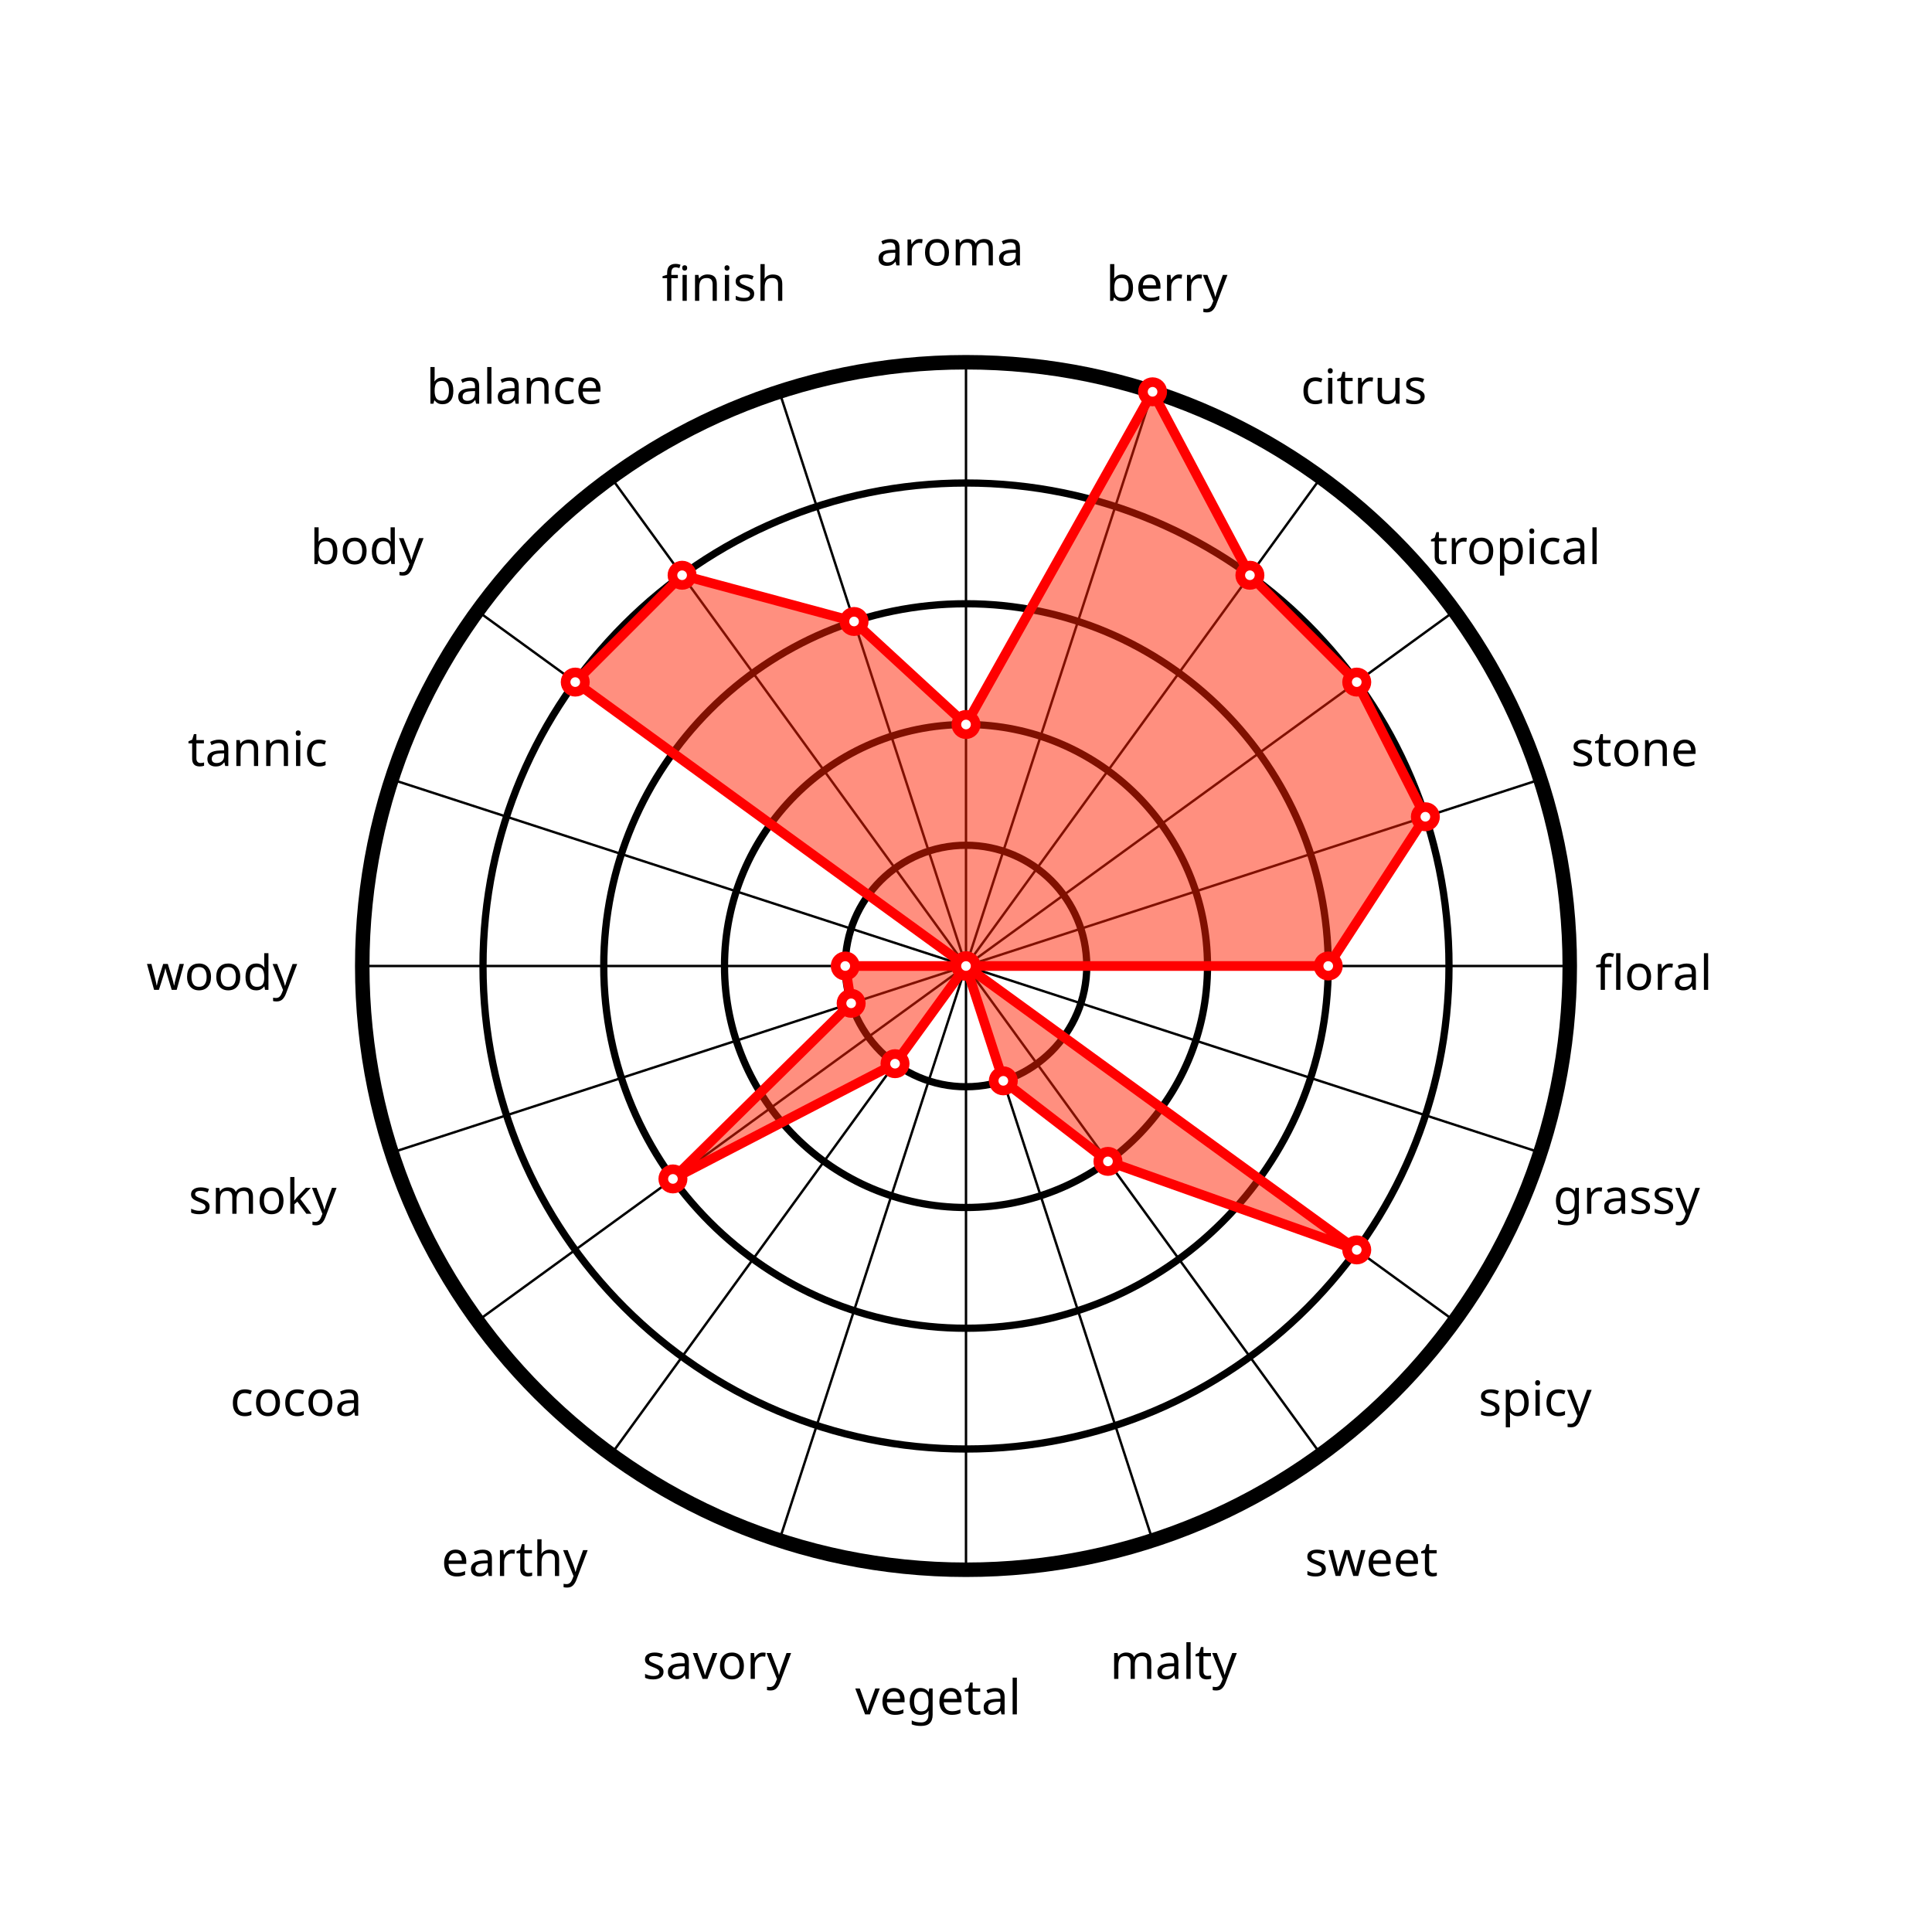
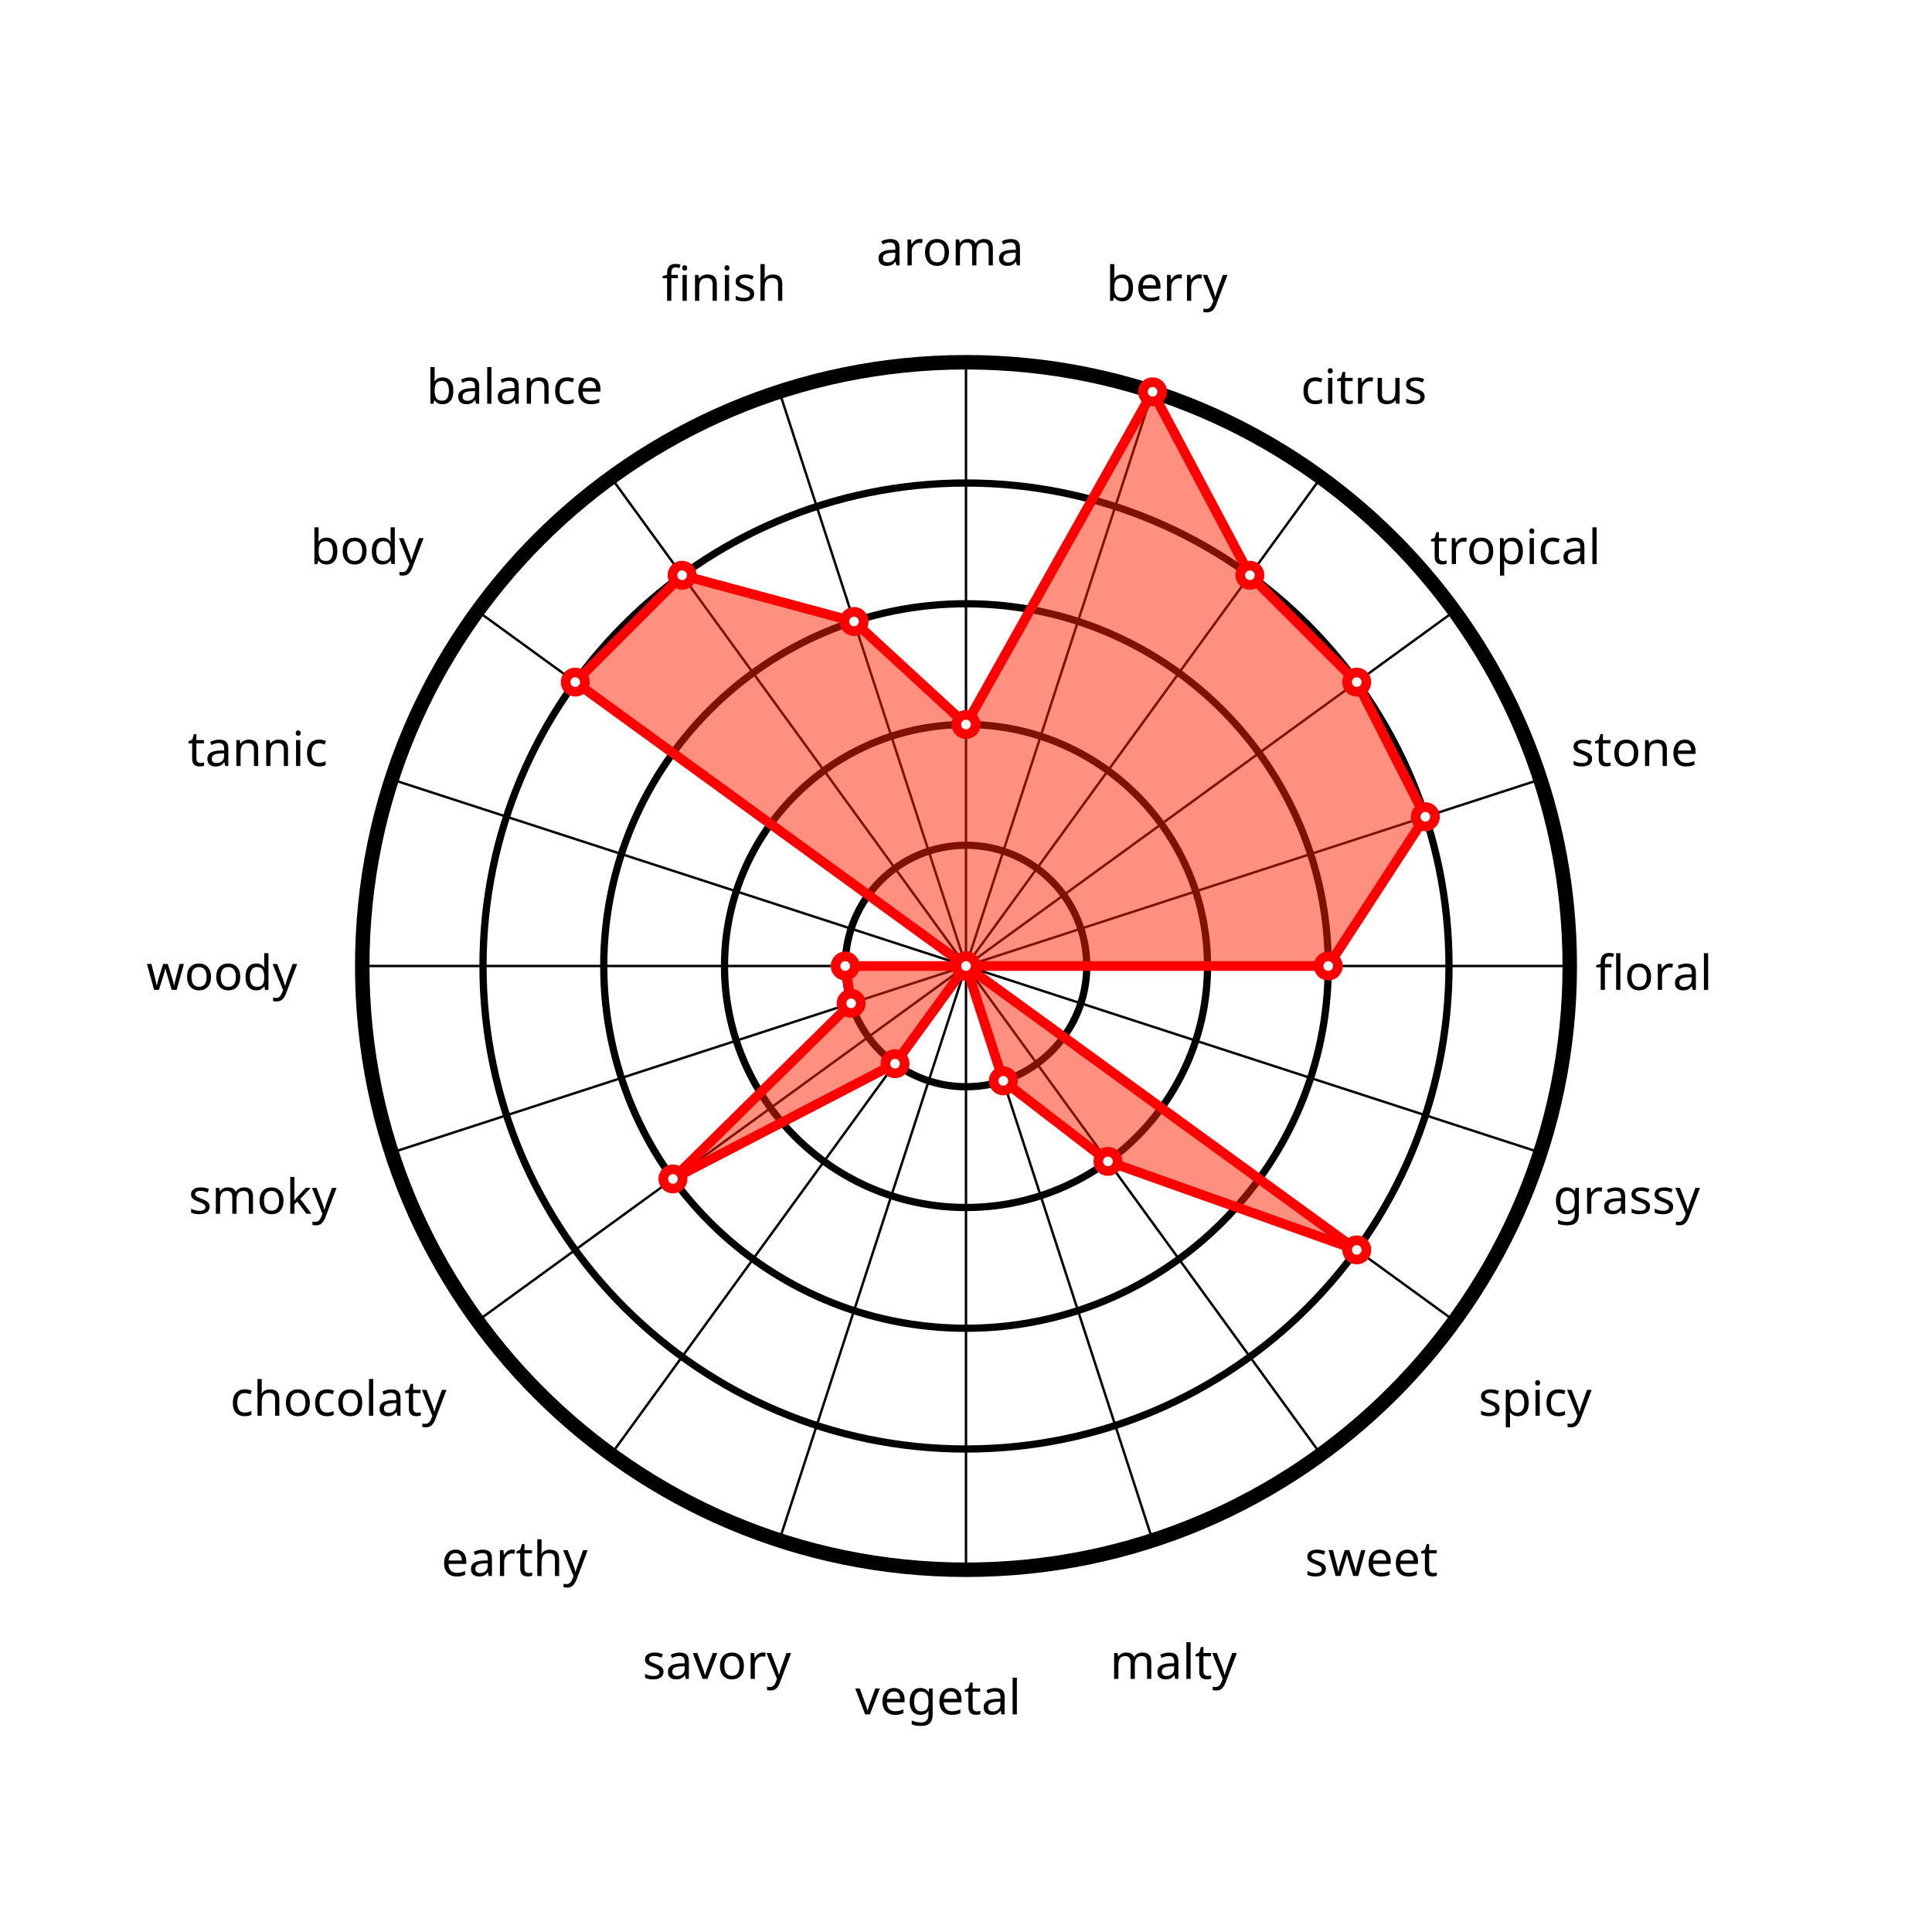
<svg xmlns="http://www.w3.org/2000/svg" id="d3wheel" class="wheel-container__flavor-wheel" viewBox="-400 -400 800 800" version="1.1" baseProfile="full" style="block-size:850px;height:850px;inline-size:850px;perspective-origin:425px 425px;transform-origin:425px 425px;width:850px;">
  <g class="flavor-wheel__ring-grid" style="block-size:auto;height:auto;inline-size:auto;overflow-block:visible;overflow-inline:visible;overflow-x:visible;overflow-y:visible;perspective-origin:400px 400px;transform-origin:0px 0px;width:auto;">
    <circle cx="0" cy="0" r="50" class="ring-grid__circle" style="block-size:auto;fill:none;height:auto;inline-size:auto;overflow-block:visible;overflow-inline:visible;overflow-x:visible;overflow-y:visible;perspective-origin:400px 400px;r:50px;stroke:rgb(0, 0, 0);stroke-width:3px;transform-origin:0px 0px;user-select:none;width:auto;" />
    <circle cx="0" cy="0" r="100" class="ring-grid__circle" style="block-size:auto;fill:none;height:auto;inline-size:auto;overflow-block:visible;overflow-inline:visible;overflow-x:visible;overflow-y:visible;perspective-origin:400px 400px;r:100px;stroke:rgb(0, 0, 0);stroke-width:3px;transform-origin:0px 0px;user-select:none;width:auto;" />
    <circle cx="0" cy="0" r="150" class="ring-grid__circle" style="block-size:auto;fill:none;height:auto;inline-size:auto;overflow-block:visible;overflow-inline:visible;overflow-x:visible;overflow-y:visible;perspective-origin:400px 400px;r:150px;stroke:rgb(0, 0, 0);stroke-width:3px;transform-origin:0px 0px;user-select:none;width:auto;" />
    <circle cx="0" cy="0" r="200" class="ring-grid__circle" style="block-size:auto;fill:none;height:auto;inline-size:auto;overflow-block:visible;overflow-inline:visible;overflow-x:visible;overflow-y:visible;perspective-origin:400px 400px;r:200px;stroke:rgb(0, 0, 0);stroke-width:3px;transform-origin:0px 0px;user-select:none;width:auto;" />
    <circle cx="0" cy="0" r="250" class="ring-grid__circle" style="block-size:auto;fill:none;height:auto;inline-size:auto;overflow-block:visible;overflow-inline:visible;overflow-x:visible;overflow-y:visible;perspective-origin:400px 400px;r:250px;stroke:rgb(0, 0, 0);stroke-width:6px;transform-origin:0px 0px;user-select:none;width:auto;" />
  </g>
  <g class="flavor-wheel__ray-grid" style="block-size:auto;height:auto;inline-size:auto;overflow-block:visible;overflow-inline:visible;overflow-x:visible;overflow-y:visible;perspective-origin:400px 400px;transform-origin:0px 0px;width:auto;">
    <line x1="0" y1="0" x2="250" y2="0" class="ray-grid__ray" style="block-size:auto;height:auto;inline-size:auto;overflow-block:visible;overflow-inline:visible;overflow-x:visible;overflow-y:visible;perspective-origin:400px 400px;stroke:rgb(0, 0, 0);transform-origin:0px 0px;user-select:none;width:auto;" />
    <line x1="0" y1="0" x2="237.764" y2="-77.254" class="ray-grid__ray" style="block-size:auto;height:auto;inline-size:auto;overflow-block:visible;overflow-inline:visible;overflow-x:visible;overflow-y:visible;perspective-origin:400px 400px;stroke:rgb(0, 0, 0);transform-origin:0px 0px;user-select:none;width:auto;" />
    <line x1="0" y1="0" x2="202.254" y2="-146.946" class="ray-grid__ray" style="block-size:auto;height:auto;inline-size:auto;overflow-block:visible;overflow-inline:visible;overflow-x:visible;overflow-y:visible;perspective-origin:400px 400px;stroke:rgb(0, 0, 0);transform-origin:0px 0px;user-select:none;width:auto;" />
    <line x1="0" y1="0" x2="146.946" y2="-202.254" class="ray-grid__ray" style="block-size:auto;height:auto;inline-size:auto;overflow-block:visible;overflow-inline:visible;overflow-x:visible;overflow-y:visible;perspective-origin:400px 400px;stroke:rgb(0, 0, 0);transform-origin:0px 0px;user-select:none;width:auto;" />
    <line x1="0" y1="0" x2="77.254" y2="-237.764" class="ray-grid__ray" style="block-size:auto;height:auto;inline-size:auto;overflow-block:visible;overflow-inline:visible;overflow-x:visible;overflow-y:visible;perspective-origin:400px 400px;stroke:rgb(0, 0, 0);transform-origin:0px 0px;user-select:none;width:auto;" />
    <line x1="0" y1="0" x2="1.5308084989341916e-14" y2="-250" class="ray-grid__ray" style="block-size:auto;height:auto;inline-size:auto;overflow-block:visible;overflow-inline:visible;overflow-x:visible;overflow-y:visible;perspective-origin:400px 400px;stroke:rgb(0, 0, 0);transform-origin:0px 0px;user-select:none;width:auto;" />
    <line x1="0" y1="0" x2="-77.254" y2="-237.764" class="ray-grid__ray" style="block-size:auto;height:auto;inline-size:auto;overflow-block:visible;overflow-inline:visible;overflow-x:visible;overflow-y:visible;perspective-origin:400px 400px;stroke:rgb(0, 0, 0);transform-origin:0px 0px;user-select:none;width:auto;" />
    <line x1="0" y1="0" x2="-146.946" y2="-202.254" class="ray-grid__ray" style="block-size:auto;height:auto;inline-size:auto;overflow-block:visible;overflow-inline:visible;overflow-x:visible;overflow-y:visible;perspective-origin:400px 400px;stroke:rgb(0, 0, 0);transform-origin:0px 0px;user-select:none;width:auto;" />
    <line x1="0" y1="0" x2="-202.254" y2="-146.946" class="ray-grid__ray" style="block-size:auto;height:auto;inline-size:auto;overflow-block:visible;overflow-inline:visible;overflow-x:visible;overflow-y:visible;perspective-origin:400px 400px;stroke:rgb(0, 0, 0);transform-origin:0px 0px;user-select:none;width:auto;" />
    <line x1="0" y1="0" x2="-237.764" y2="-77.254" class="ray-grid__ray" style="block-size:auto;height:auto;inline-size:auto;overflow-block:visible;overflow-inline:visible;overflow-x:visible;overflow-y:visible;perspective-origin:400px 400px;stroke:rgb(0, 0, 0);transform-origin:0px 0px;user-select:none;width:auto;" />
    <line x1="0" y1="0" x2="-250" y2="-3.061616997868383e-14" class="ray-grid__ray" style="block-size:auto;height:auto;inline-size:auto;overflow-block:visible;overflow-inline:visible;overflow-x:visible;overflow-y:visible;perspective-origin:400px 400px;stroke:rgb(0, 0, 0);transform-origin:0px 0px;user-select:none;width:auto;" />
    <line x1="0" y1="0" x2="-237.764" y2="77.254" class="ray-grid__ray" style="block-size:auto;height:auto;inline-size:auto;overflow-block:visible;overflow-inline:visible;overflow-x:visible;overflow-y:visible;perspective-origin:400px 400px;stroke:rgb(0, 0, 0);transform-origin:0px 0px;user-select:none;width:auto;" />
    <line x1="0" y1="0" x2="-202.254" y2="146.946" class="ray-grid__ray" style="block-size:auto;height:auto;inline-size:auto;overflow-block:visible;overflow-inline:visible;overflow-x:visible;overflow-y:visible;perspective-origin:400px 400px;stroke:rgb(0, 0, 0);transform-origin:0px 0px;user-select:none;width:auto;" />
    <line x1="0" y1="0" x2="-146.946" y2="202.254" class="ray-grid__ray" style="block-size:auto;height:auto;inline-size:auto;overflow-block:visible;overflow-inline:visible;overflow-x:visible;overflow-y:visible;perspective-origin:400px 400px;stroke:rgb(0, 0, 0);transform-origin:0px 0px;user-select:none;width:auto;" />
    <line x1="0" y1="0" x2="-77.254" y2="237.764" class="ray-grid__ray" style="block-size:auto;height:auto;inline-size:auto;overflow-block:visible;overflow-inline:visible;overflow-x:visible;overflow-y:visible;perspective-origin:400px 400px;stroke:rgb(0, 0, 0);transform-origin:0px 0px;user-select:none;width:auto;" />
    <line x1="0" y1="0" x2="-4.5924254968025744e-14" y2="250" class="ray-grid__ray" style="block-size:auto;height:auto;inline-size:auto;overflow-block:visible;overflow-inline:visible;overflow-x:visible;overflow-y:visible;perspective-origin:400px 400px;stroke:rgb(0, 0, 0);transform-origin:0px 0px;user-select:none;width:auto;" />
    <line x1="0" y1="0" x2="77.254" y2="237.764" class="ray-grid__ray" style="block-size:auto;height:auto;inline-size:auto;overflow-block:visible;overflow-inline:visible;overflow-x:visible;overflow-y:visible;perspective-origin:400px 400px;stroke:rgb(0, 0, 0);transform-origin:0px 0px;user-select:none;width:auto;" />
    <line x1="0" y1="0" x2="146.946" y2="202.254" class="ray-grid__ray" style="block-size:auto;height:auto;inline-size:auto;overflow-block:visible;overflow-inline:visible;overflow-x:visible;overflow-y:visible;perspective-origin:400px 400px;stroke:rgb(0, 0, 0);transform-origin:0px 0px;user-select:none;width:auto;" />
    <line x1="0" y1="0" x2="202.254" y2="146.946" class="ray-grid__ray" style="block-size:auto;height:auto;inline-size:auto;overflow-block:visible;overflow-inline:visible;overflow-x:visible;overflow-y:visible;perspective-origin:400px 400px;stroke:rgb(0, 0, 0);transform-origin:0px 0px;user-select:none;width:auto;" />
    <line x1="0" y1="0" x2="237.764" y2="77.254" class="ray-grid__ray" style="block-size:auto;height:auto;inline-size:auto;overflow-block:visible;overflow-inline:visible;overflow-x:visible;overflow-y:visible;perspective-origin:400px 400px;stroke:rgb(0, 0, 0);transform-origin:0px 0px;user-select:none;width:auto;" />
  </g>
  <g class="flavor-wheel__flavor-labels" style="block-size:auto;height:auto;inline-size:auto;overflow-block:visible;overflow-inline:visible;overflow-x:visible;overflow-y:visible;perspective-origin:400px 400px;transform-origin:0px 0px;width:auto;">
    <text class="flavor-labels__label" x="260.627" y="-10.118" style="block-size:auto;font-family:sans-serif;font-size:20px;height:auto;inline-size:auto;overflow-block:visible;overflow-inline:visible;overflow-x:visible;overflow-y:visible;perspective-origin:400px 400px;text-transform:uppercase;transform-origin:0px 0px;width:auto;">
      <tspan class="label__line" x="260.627" dy="1em" style="block-size:auto;font-family:sans-serif;font-size:20px;height:auto;inline-size:auto;overflow-block:visible;overflow-inline:visible;overflow-x:visible;overflow-y:visible;perspective-origin:41.333px 10.75px;text-transform:uppercase;transform-origin:0px 0px;width:auto;">floral</tspan>
    </text>
    <text class="flavor-labels__label" x="250.572" y="-102.823" style="block-size:auto;font-family:sans-serif;font-size:20px;height:auto;inline-size:auto;overflow-block:visible;overflow-inline:visible;overflow-x:visible;overflow-y:visible;perspective-origin:400px 400px;text-transform:uppercase;transform-origin:0px 0px;width:auto;">
      <tspan class="label__line" x="250.572" dy="1em" style="block-size:auto;font-family:sans-serif;font-size:20px;height:auto;inline-size:auto;overflow-block:visible;overflow-inline:visible;overflow-x:visible;overflow-y:visible;perspective-origin:36.417px 10.75px;text-transform:uppercase;transform-origin:0px 0px;width:auto;">stone</tspan>
    </text>
    <text class="flavor-labels__label" x="192.227" y="-186.453" style="block-size:auto;font-family:sans-serif;font-size:20px;height:auto;inline-size:auto;overflow-block:visible;overflow-inline:visible;overflow-x:visible;overflow-y:visible;perspective-origin:400px 400px;text-transform:uppercase;transform-origin:0px 0px;width:auto;">
      <tspan class="label__line" x="192.227" dy="1em" style="block-size:auto;font-family:sans-serif;font-size:20px;height:auto;inline-size:auto;overflow-block:visible;overflow-inline:visible;overflow-x:visible;overflow-y:visible;perspective-origin:53.133px 10.75px;text-transform:uppercase;transform-origin:0px 0px;width:auto;">tropical</tspan>
    </text>
    <text class="flavor-labels__label" x="138.641" y="-252.823" style="block-size:auto;font-family:sans-serif;font-size:20px;height:auto;inline-size:auto;overflow-block:visible;overflow-inline:visible;overflow-x:visible;overflow-y:visible;perspective-origin:400px 400px;text-transform:uppercase;transform-origin:0px 0px;width:auto;">
      <tspan class="label__line" x="138.641" dy="1em" style="block-size:auto;font-family:sans-serif;font-size:20px;height:auto;inline-size:auto;overflow-block:visible;overflow-inline:visible;overflow-x:visible;overflow-y:visible;perspective-origin:39.55px 10.75px;text-transform:uppercase;transform-origin:0px 0px;width:auto;">citrus</tspan>
    </text>
    <text class="flavor-labels__label" x="57.96" y="-295.435" style="block-size:auto;font-family:sans-serif;font-size:20px;height:auto;inline-size:auto;overflow-block:visible;overflow-inline:visible;overflow-x:visible;overflow-y:visible;perspective-origin:400px 400px;text-transform:uppercase;transform-origin:0px 0px;width:auto;">
      <tspan class="label__line" x="57.96" dy="1em" style="block-size:auto;font-family:sans-serif;font-size:20px;height:auto;inline-size:auto;overflow-block:visible;overflow-inline:visible;overflow-x:visible;overflow-y:visible;perspective-origin:36.417px 10.75px;text-transform:uppercase;transform-origin:0px 0px;width:auto;">berry</tspan>
    </text>
    <text class="flavor-labels__label" x="-37.137" y="-310.118" style="block-size:auto;font-family:sans-serif;font-size:20px;height:auto;inline-size:auto;overflow-block:visible;overflow-inline:visible;overflow-x:visible;overflow-y:visible;perspective-origin:400px 400px;text-transform:uppercase;transform-origin:0px 0px;width:auto;">
      <tspan class="label__line" x="-37.137" dy="1em" style="block-size:auto;font-family:sans-serif;font-size:20px;height:auto;inline-size:auto;overflow-block:visible;overflow-inline:visible;overflow-x:visible;overflow-y:visible;perspective-origin:38.958px 10.75px;text-transform:uppercase;transform-origin:0px 0px;width:auto;">aroma</tspan>
    </text>
    <text class="flavor-labels__label" x="-125.952" y="-295.435" style="block-size:auto;font-family:sans-serif;font-size:20px;height:auto;inline-size:auto;overflow-block:visible;overflow-inline:visible;overflow-x:visible;overflow-y:visible;perspective-origin:400px 400px;text-transform:uppercase;transform-origin:0px 0px;width:auto;">
      <tspan class="label__line" x="-125.952" dy="1em" style="block-size:auto;font-family:sans-serif;font-size:20px;height:auto;inline-size:auto;overflow-block:visible;overflow-inline:visible;overflow-x:visible;overflow-y:visible;perspective-origin:34.825px 10.75px;text-transform:uppercase;transform-origin:0px 0px;width:auto;">finish</tspan>
    </text>
    <text class="flavor-labels__label" x="-223.481" y="-252.823" style="block-size:auto;font-family:sans-serif;font-size:20px;height:auto;inline-size:auto;overflow-block:visible;overflow-inline:visible;overflow-x:visible;overflow-y:visible;perspective-origin:400px 400px;text-transform:uppercase;transform-origin:0px 0px;width:auto;">
      <tspan class="label__line" x="-223.481" dy="1em" style="block-size:auto;font-family:sans-serif;font-size:20px;height:auto;inline-size:auto;overflow-block:visible;overflow-inline:visible;overflow-x:visible;overflow-y:visible;perspective-origin:49.592px 10.75px;text-transform:uppercase;transform-origin:0px 0px;width:auto;">balance</tspan>
    </text>
    <text class="flavor-labels__label" x="-271.513" y="-186.453" style="block-size:auto;font-family:sans-serif;font-size:20px;height:auto;inline-size:auto;overflow-block:visible;overflow-inline:visible;overflow-x:visible;overflow-y:visible;perspective-origin:400px 400px;text-transform:uppercase;transform-origin:0px 0px;width:auto;">
      <tspan class="label__line" x="-271.513" dy="1em" style="block-size:auto;font-family:sans-serif;font-size:20px;height:auto;inline-size:auto;overflow-block:visible;overflow-inline:visible;overflow-x:visible;overflow-y:visible;perspective-origin:30.108px 10.75px;text-transform:uppercase;transform-origin:0px 0px;width:auto;">body</tspan>
    </text>
    <text class="flavor-labels__label" x="-322.274" y="-102.823" style="block-size:auto;font-family:sans-serif;font-size:20px;height:auto;inline-size:auto;overflow-block:visible;overflow-inline:visible;overflow-x:visible;overflow-y:visible;perspective-origin:400px 400px;text-transform:uppercase;transform-origin:0px 0px;width:auto;">
      <tspan class="label__line" x="-322.274" dy="1em" style="block-size:auto;font-family:sans-serif;font-size:20px;height:auto;inline-size:auto;overflow-block:visible;overflow-inline:visible;overflow-x:visible;overflow-y:visible;perspective-origin:38.767px 10.75px;text-transform:uppercase;transform-origin:0px 0px;width:auto;">tannic</tspan>
    </text>
    <text class="flavor-labels__label" x="-339.357" y="-10.118" style="block-size:auto;font-family:sans-serif;font-size:20px;height:auto;inline-size:auto;overflow-block:visible;overflow-inline:visible;overflow-x:visible;overflow-y:visible;perspective-origin:400px 400px;text-transform:uppercase;transform-origin:0px 0px;width:auto;">
      <tspan class="label__line" x="-339.357" dy="1em" style="block-size:auto;font-family:sans-serif;font-size:20px;height:auto;inline-size:auto;overflow-block:visible;overflow-inline:visible;overflow-x:visible;overflow-y:visible;perspective-origin:41.317px 10.75px;text-transform:uppercase;transform-origin:0px 0px;width:auto;">woody</tspan>
    </text>
    <text class="flavor-labels__label" x="-321.897" y="82.587" style="block-size:auto;font-family:sans-serif;font-size:20px;height:auto;inline-size:auto;overflow-block:visible;overflow-inline:visible;overflow-x:visible;overflow-y:visible;perspective-origin:400px 400px;text-transform:uppercase;transform-origin:0px 0px;width:auto;">
      <tspan class="label__line" x="-321.897" dy="1em" style="block-size:auto;font-family:sans-serif;font-size:20px;height:auto;inline-size:auto;overflow-block:visible;overflow-inline:visible;overflow-x:visible;overflow-y:visible;perspective-origin:38.367px 10.75px;text-transform:uppercase;transform-origin:0px 0px;width:auto;">smoky</tspan>
    </text>
    <text class="flavor-labels__label" x="-304.674" y="166.218" style="block-size:auto;font-family:sans-serif;font-size:20px;height:auto;inline-size:auto;overflow-block:visible;overflow-inline:visible;overflow-x:visible;overflow-y:visible;perspective-origin:400px 400px;text-transform:uppercase;transform-origin:0px 0px;width:auto;">
-       <tspan class="label__line" x="-304.674" dy="1em" style="block-size:auto;font-family:sans-serif;font-size:20px;height:auto;inline-size:auto;overflow-block:visible;overflow-inline:visible;overflow-x:visible;overflow-y:visible;perspective-origin:65.342px 10.75px;text-transform:uppercase;transform-origin:0px 0px;width:auto;">cocoa</tspan>
+       <tspan class="label__line" x="-304.674" dy="1em" style="block-size:auto;font-family:sans-serif;font-size:20px;height:auto;inline-size:auto;overflow-block:visible;overflow-inline:visible;overflow-x:visible;overflow-y:visible;perspective-origin:65.342px 10.75px;text-transform:uppercase;transform-origin:0px 0px;width:auto;">chocolaty</tspan>
    </text>
    <text class="flavor-labels__label" x="-217.19" y="232.587" style="block-size:auto;font-family:sans-serif;font-size:20px;height:auto;inline-size:auto;overflow-block:visible;overflow-inline:visible;overflow-x:visible;overflow-y:visible;perspective-origin:400px 400px;text-transform:uppercase;transform-origin:0px 0px;width:auto;">
      <tspan class="label__line" x="-217.19" dy="1em" style="block-size:auto;font-family:sans-serif;font-size:20px;height:auto;inline-size:auto;overflow-block:visible;overflow-inline:visible;overflow-x:visible;overflow-y:visible;perspective-origin:42.908px 10.75px;text-transform:uppercase;transform-origin:0px 0px;width:auto;">earthy</tspan>
    </text>
    <text class="flavor-labels__label" x="-133.936" y="275.199" style="block-size:auto;font-family:sans-serif;font-size:20px;height:auto;inline-size:auto;overflow-block:visible;overflow-inline:visible;overflow-x:visible;overflow-y:visible;perspective-origin:400px 400px;text-transform:uppercase;transform-origin:0px 0px;width:auto;">
      <tspan class="label__line" x="-133.936" dy="1em" style="block-size:auto;font-family:sans-serif;font-size:20px;height:auto;inline-size:auto;overflow-block:visible;overflow-inline:visible;overflow-x:visible;overflow-y:visible;perspective-origin:43.308px 10.75px;text-transform:uppercase;transform-origin:0px 0px;width:auto;">savory</tspan>
    </text>
    <text class="flavor-labels__label" x="-45.851" y="289.882" style="block-size:auto;font-family:sans-serif;font-size:20px;height:auto;inline-size:auto;overflow-block:visible;overflow-inline:visible;overflow-x:visible;overflow-y:visible;perspective-origin:400px 400px;text-transform:uppercase;transform-origin:0px 0px;width:auto;">
      <tspan class="label__line" x="-45.851" dy="1em" style="block-size:auto;font-family:sans-serif;font-size:20px;height:auto;inline-size:auto;overflow-block:visible;overflow-inline:visible;overflow-x:visible;overflow-y:visible;perspective-origin:48.217px 10.75px;text-transform:uppercase;transform-origin:0px 0px;width:auto;">vegetal</tspan>
    </text>
    <text class="flavor-labels__label" x="59.638" y="275.199" style="block-size:auto;font-family:sans-serif;font-size:20px;height:auto;inline-size:auto;overflow-block:visible;overflow-inline:visible;overflow-x:visible;overflow-y:visible;perspective-origin:400px 400px;text-transform:uppercase;transform-origin:0px 0px;width:auto;">
      <tspan class="label__line" x="59.638" dy="1em" style="block-size:auto;font-family:sans-serif;font-size:20px;height:auto;inline-size:auto;overflow-block:visible;overflow-inline:visible;overflow-x:visible;overflow-y:visible;perspective-origin:34.633px 10.75px;text-transform:uppercase;transform-origin:0px 0px;width:auto;">malty</tspan>
    </text>
    <text class="flavor-labels__label" x="140.32" y="232.587" style="block-size:auto;font-family:sans-serif;font-size:20px;height:auto;inline-size:auto;overflow-block:visible;overflow-inline:visible;overflow-x:visible;overflow-y:visible;perspective-origin:400px 400px;text-transform:uppercase;transform-origin:0px 0px;width:auto;">
      <tspan class="label__line" x="140.32" dy="1em" style="block-size:auto;font-family:sans-serif;font-size:20px;height:auto;inline-size:auto;overflow-block:visible;overflow-inline:visible;overflow-x:visible;overflow-y:visible;perspective-origin:37.767px 10.75px;text-transform:uppercase;transform-origin:0px 0px;width:auto;">sweet</tspan>
    </text>
    <text class="flavor-labels__label" x="212.235" y="166.218" style="block-size:auto;font-family:sans-serif;font-size:20px;height:auto;inline-size:auto;overflow-block:visible;overflow-inline:visible;overflow-x:visible;overflow-y:visible;perspective-origin:400px 400px;text-transform:uppercase;transform-origin:0px 0px;width:auto;">
      <tspan class="label__line" x="212.235" dy="1em" style="block-size:auto;font-family:sans-serif;font-size:20px;height:auto;inline-size:auto;overflow-block:visible;overflow-inline:visible;overflow-x:visible;overflow-y:visible;perspective-origin:31.875px 10.75px;text-transform:uppercase;transform-origin:0px 0px;width:auto;">spicy</tspan>
    </text>
    <text class="flavor-labels__label" x="243.176" y="82.587" style="block-size:auto;font-family:sans-serif;font-size:20px;height:auto;inline-size:auto;overflow-block:visible;overflow-inline:visible;overflow-x:visible;overflow-y:visible;perspective-origin:400px 400px;text-transform:uppercase;transform-origin:0px 0px;width:auto;">
      <tspan class="label__line" x="243.176" dy="1em" style="block-size:auto;font-family:sans-serif;font-size:20px;height:auto;inline-size:auto;overflow-block:visible;overflow-inline:visible;overflow-x:visible;overflow-y:visible;perspective-origin:44.275px 10.75px;text-transform:uppercase;transform-origin:0px 0px;width:auto;">grassy</tspan>
    </text>
  </g>
  <g class="flavor-wheel__data-polyline" style="block-size:auto;height:auto;inline-size:auto;overflow-block:visible;overflow-inline:visible;overflow-x:visible;overflow-y:visible;perspective-origin:400px 400px;transform-origin:0px 0px;width:auto;">
    <path class="data-polyline__path" d="M150,0L190.211,-61.803L161.803,-117.557L117.557,-161.803L77.254,-237.764L6.123233995736766e-15,-100L-46.353,-142.658L-117.557,-161.803L-161.803,-117.557L0,0L-50,-6.123233995736766e-15L-47.553,15.451L-121.353,88.168L-29.389,40.451L0,0L0,0L15.451,47.553L58.779,80.902L161.803,117.557L0,0L150,0" style="block-size:auto;d:path(&quot;M 150 0 L 190.211 -61.803 L 161.803 -117.557 L 117.557 -161.803 L 77.254 -237.764 L 6.12323e-15 -100 L -46.353 -142.658 L -117.557 -161.803 L -161.803 -117.557 L 0 0 L -50 -6.12323e-15 L -47.553 15.451 L -121.353 88.168 L -29.389 40.451 L 0 0 L 0 0 L 15.451 47.553 L 58.779 80.902 L 161.803 117.557 L 0 0 L 150 0&quot;);fill:rgba(255, 32, 0, 0.5);height:auto;inline-size:auto;overflow-block:visible;overflow-inline:visible;overflow-x:visible;overflow-y:visible;perspective-origin:400px 400px;stroke:rgb(255, 0, 0);stroke-width:4px;transform-origin:0px 0px;user-select:none;width:auto;" />
  </g>
  <g class="flavor-wheel__data-points" style="block-size:auto;height:auto;inline-size:auto;overflow-block:visible;overflow-inline:visible;overflow-x:visible;overflow-y:visible;perspective-origin:400px 400px;transform-origin:0px 0px;width:auto;">
    <g class="data-points__point-group" style="block-size:auto;height:auto;inline-size:auto;overflow-block:visible;overflow-inline:visible;overflow-x:visible;overflow-y:visible;perspective-origin:400px 400px;transform-origin:0px 0px;width:auto;">
      <circle class="data-points__point" r="4" cx="150" cy="0" style="block-size:auto;cx:150px;fill:rgb(255, 255, 255);height:auto;inline-size:auto;overflow-block:visible;overflow-inline:visible;overflow-x:visible;overflow-y:visible;perspective-origin:400px 400px;r:4px;stroke:rgb(255, 0, 0);stroke-width:4px;transform-origin:0px 0px;user-select:none;width:auto;" />
      <circle class="data-points__point" r="4" cx="190.211" cy="-61.803" style="block-size:auto;cx:190.211px;cy:-61.803px;fill:rgb(255, 255, 255);height:auto;inline-size:auto;overflow-block:visible;overflow-inline:visible;overflow-x:visible;overflow-y:visible;perspective-origin:400px 400px;r:4px;stroke:rgb(255, 0, 0);stroke-width:4px;transform-origin:0px 0px;user-select:none;width:auto;" />
      <circle class="data-points__point" r="4" cx="161.803" cy="-117.557" style="block-size:auto;cx:161.803px;cy:-117.557px;fill:rgb(255, 255, 255);height:auto;inline-size:auto;overflow-block:visible;overflow-inline:visible;overflow-x:visible;overflow-y:visible;perspective-origin:400px 400px;r:4px;stroke:rgb(255, 0, 0);stroke-width:4px;transform-origin:0px 0px;user-select:none;width:auto;" />
      <circle class="data-points__point" r="4" cx="117.557" cy="-161.803" style="block-size:auto;cx:117.557px;cy:-161.803px;fill:rgb(255, 255, 255);height:auto;inline-size:auto;overflow-block:visible;overflow-inline:visible;overflow-x:visible;overflow-y:visible;perspective-origin:400px 400px;r:4px;stroke:rgb(255, 0, 0);stroke-width:4px;transform-origin:0px 0px;user-select:none;width:auto;" />
      <circle class="data-points__point" r="4" cx="77.254" cy="-237.764" style="block-size:auto;cx:77.254px;cy:-237.764px;fill:rgb(255, 255, 255);height:auto;inline-size:auto;overflow-block:visible;overflow-inline:visible;overflow-x:visible;overflow-y:visible;perspective-origin:400px 400px;r:4px;stroke:rgb(255, 0, 0);stroke-width:4px;transform-origin:0px 0px;user-select:none;width:auto;" />
      <circle class="data-points__point" r="4" cx="6.123233995736766e-15" cy="-100" style="block-size:auto;cx:6.12323e-15px;cy:-100px;fill:rgb(255, 255, 255);height:auto;inline-size:auto;overflow-block:visible;overflow-inline:visible;overflow-x:visible;overflow-y:visible;perspective-origin:400px 400px;r:4px;stroke:rgb(255, 0, 0);stroke-width:4px;transform-origin:0px 0px;user-select:none;width:auto;" />
      <circle class="data-points__point" r="4" cx="-46.353" cy="-142.658" style="block-size:auto;cx:-46.353px;cy:-142.658px;fill:rgb(255, 255, 255);height:auto;inline-size:auto;overflow-block:visible;overflow-inline:visible;overflow-x:visible;overflow-y:visible;perspective-origin:400px 400px;r:4px;stroke:rgb(255, 0, 0);stroke-width:4px;transform-origin:0px 0px;user-select:none;width:auto;" />
      <circle class="data-points__point" r="4" cx="-117.557" cy="-161.803" style="block-size:auto;cx:-117.557px;cy:-161.803px;fill:rgb(255, 255, 255);height:auto;inline-size:auto;overflow-block:visible;overflow-inline:visible;overflow-x:visible;overflow-y:visible;perspective-origin:400px 400px;r:4px;stroke:rgb(255, 0, 0);stroke-width:4px;transform-origin:0px 0px;user-select:none;width:auto;" />
      <circle class="data-points__point" r="4" cx="-161.803" cy="-117.557" style="block-size:auto;cx:-161.803px;cy:-117.557px;fill:rgb(255, 255, 255);height:auto;inline-size:auto;overflow-block:visible;overflow-inline:visible;overflow-x:visible;overflow-y:visible;perspective-origin:400px 400px;r:4px;stroke:rgb(255, 0, 0);stroke-width:4px;transform-origin:0px 0px;user-select:none;width:auto;" />
      <circle class="data-points__point" r="4" cx="0" cy="0" style="block-size:auto;fill:rgb(255, 255, 255);height:auto;inline-size:auto;overflow-block:visible;overflow-inline:visible;overflow-x:visible;overflow-y:visible;perspective-origin:400px 400px;r:4px;stroke:rgb(255, 0, 0);stroke-width:4px;transform-origin:0px 0px;user-select:none;width:auto;" />
      <circle class="data-points__point" r="4" cx="-50" cy="-6.123233995736766e-15" style="block-size:auto;cx:-50px;cy:-6.12323e-15px;fill:rgb(255, 255, 255);height:auto;inline-size:auto;overflow-block:visible;overflow-inline:visible;overflow-x:visible;overflow-y:visible;perspective-origin:400px 400px;r:4px;stroke:rgb(255, 0, 0);stroke-width:4px;transform-origin:0px 0px;user-select:none;width:auto;" />
      <circle class="data-points__point" r="4" cx="-47.553" cy="15.451" style="block-size:auto;cx:-47.553px;cy:15.451px;fill:rgb(255, 255, 255);height:auto;inline-size:auto;overflow-block:visible;overflow-inline:visible;overflow-x:visible;overflow-y:visible;perspective-origin:400px 400px;r:4px;stroke:rgb(255, 0, 0);stroke-width:4px;transform-origin:0px 0px;user-select:none;width:auto;" />
      <circle class="data-points__point" r="4" cx="-121.353" cy="88.168" style="block-size:auto;cx:-121.353px;cy:88.168px;fill:rgb(255, 255, 255);height:auto;inline-size:auto;overflow-block:visible;overflow-inline:visible;overflow-x:visible;overflow-y:visible;perspective-origin:400px 400px;r:4px;stroke:rgb(255, 0, 0);stroke-width:4px;transform-origin:0px 0px;user-select:none;width:auto;" />
      <circle class="data-points__point" r="4" cx="-29.389" cy="40.451" style="block-size:auto;cx:-29.389px;cy:40.451px;fill:rgb(255, 255, 255);height:auto;inline-size:auto;overflow-block:visible;overflow-inline:visible;overflow-x:visible;overflow-y:visible;perspective-origin:400px 400px;r:4px;stroke:rgb(255, 0, 0);stroke-width:4px;transform-origin:0px 0px;user-select:none;width:auto;" />
      <circle class="data-points__point" r="4" cx="0" cy="0" style="block-size:auto;fill:rgb(255, 255, 255);height:auto;inline-size:auto;overflow-block:visible;overflow-inline:visible;overflow-x:visible;overflow-y:visible;perspective-origin:400px 400px;r:4px;stroke:rgb(255, 0, 0);stroke-width:4px;transform-origin:0px 0px;user-select:none;width:auto;" />
      <circle class="data-points__point" r="4" cx="0" cy="0" style="block-size:auto;fill:rgb(255, 255, 255);height:auto;inline-size:auto;overflow-block:visible;overflow-inline:visible;overflow-x:visible;overflow-y:visible;perspective-origin:400px 400px;r:4px;stroke:rgb(255, 0, 0);stroke-width:4px;transform-origin:0px 0px;user-select:none;width:auto;" />
      <circle class="data-points__point" r="4" cx="15.451" cy="47.553" style="block-size:auto;cx:15.451px;cy:47.553px;fill:rgb(255, 255, 255);height:auto;inline-size:auto;overflow-block:visible;overflow-inline:visible;overflow-x:visible;overflow-y:visible;perspective-origin:400px 400px;r:4px;stroke:rgb(255, 0, 0);stroke-width:4px;transform-origin:0px 0px;user-select:none;width:auto;" />
      <circle class="data-points__point" r="4" cx="58.779" cy="80.902" style="block-size:auto;cx:58.779px;cy:80.902px;fill:rgb(255, 255, 255);height:auto;inline-size:auto;overflow-block:visible;overflow-inline:visible;overflow-x:visible;overflow-y:visible;perspective-origin:400px 400px;r:4px;stroke:rgb(255, 0, 0);stroke-width:4px;transform-origin:0px 0px;user-select:none;width:auto;" />
      <circle class="data-points__point" r="4" cx="161.803" cy="117.557" style="block-size:auto;cx:161.803px;cy:117.557px;fill:rgb(255, 255, 255);height:auto;inline-size:auto;overflow-block:visible;overflow-inline:visible;overflow-x:visible;overflow-y:visible;perspective-origin:400px 400px;r:4px;stroke:rgb(255, 0, 0);stroke-width:4px;transform-origin:0px 0px;user-select:none;width:auto;" />
      <circle class="data-points__point" r="4" cx="0" cy="0" style="block-size:auto;fill:rgb(255, 255, 255);height:auto;inline-size:auto;overflow-block:visible;overflow-inline:visible;overflow-x:visible;overflow-y:visible;perspective-origin:400px 400px;r:4px;stroke:rgb(255, 0, 0);stroke-width:4px;transform-origin:0px 0px;user-select:none;width:auto;" />
    </g>
  </g>
</svg>
